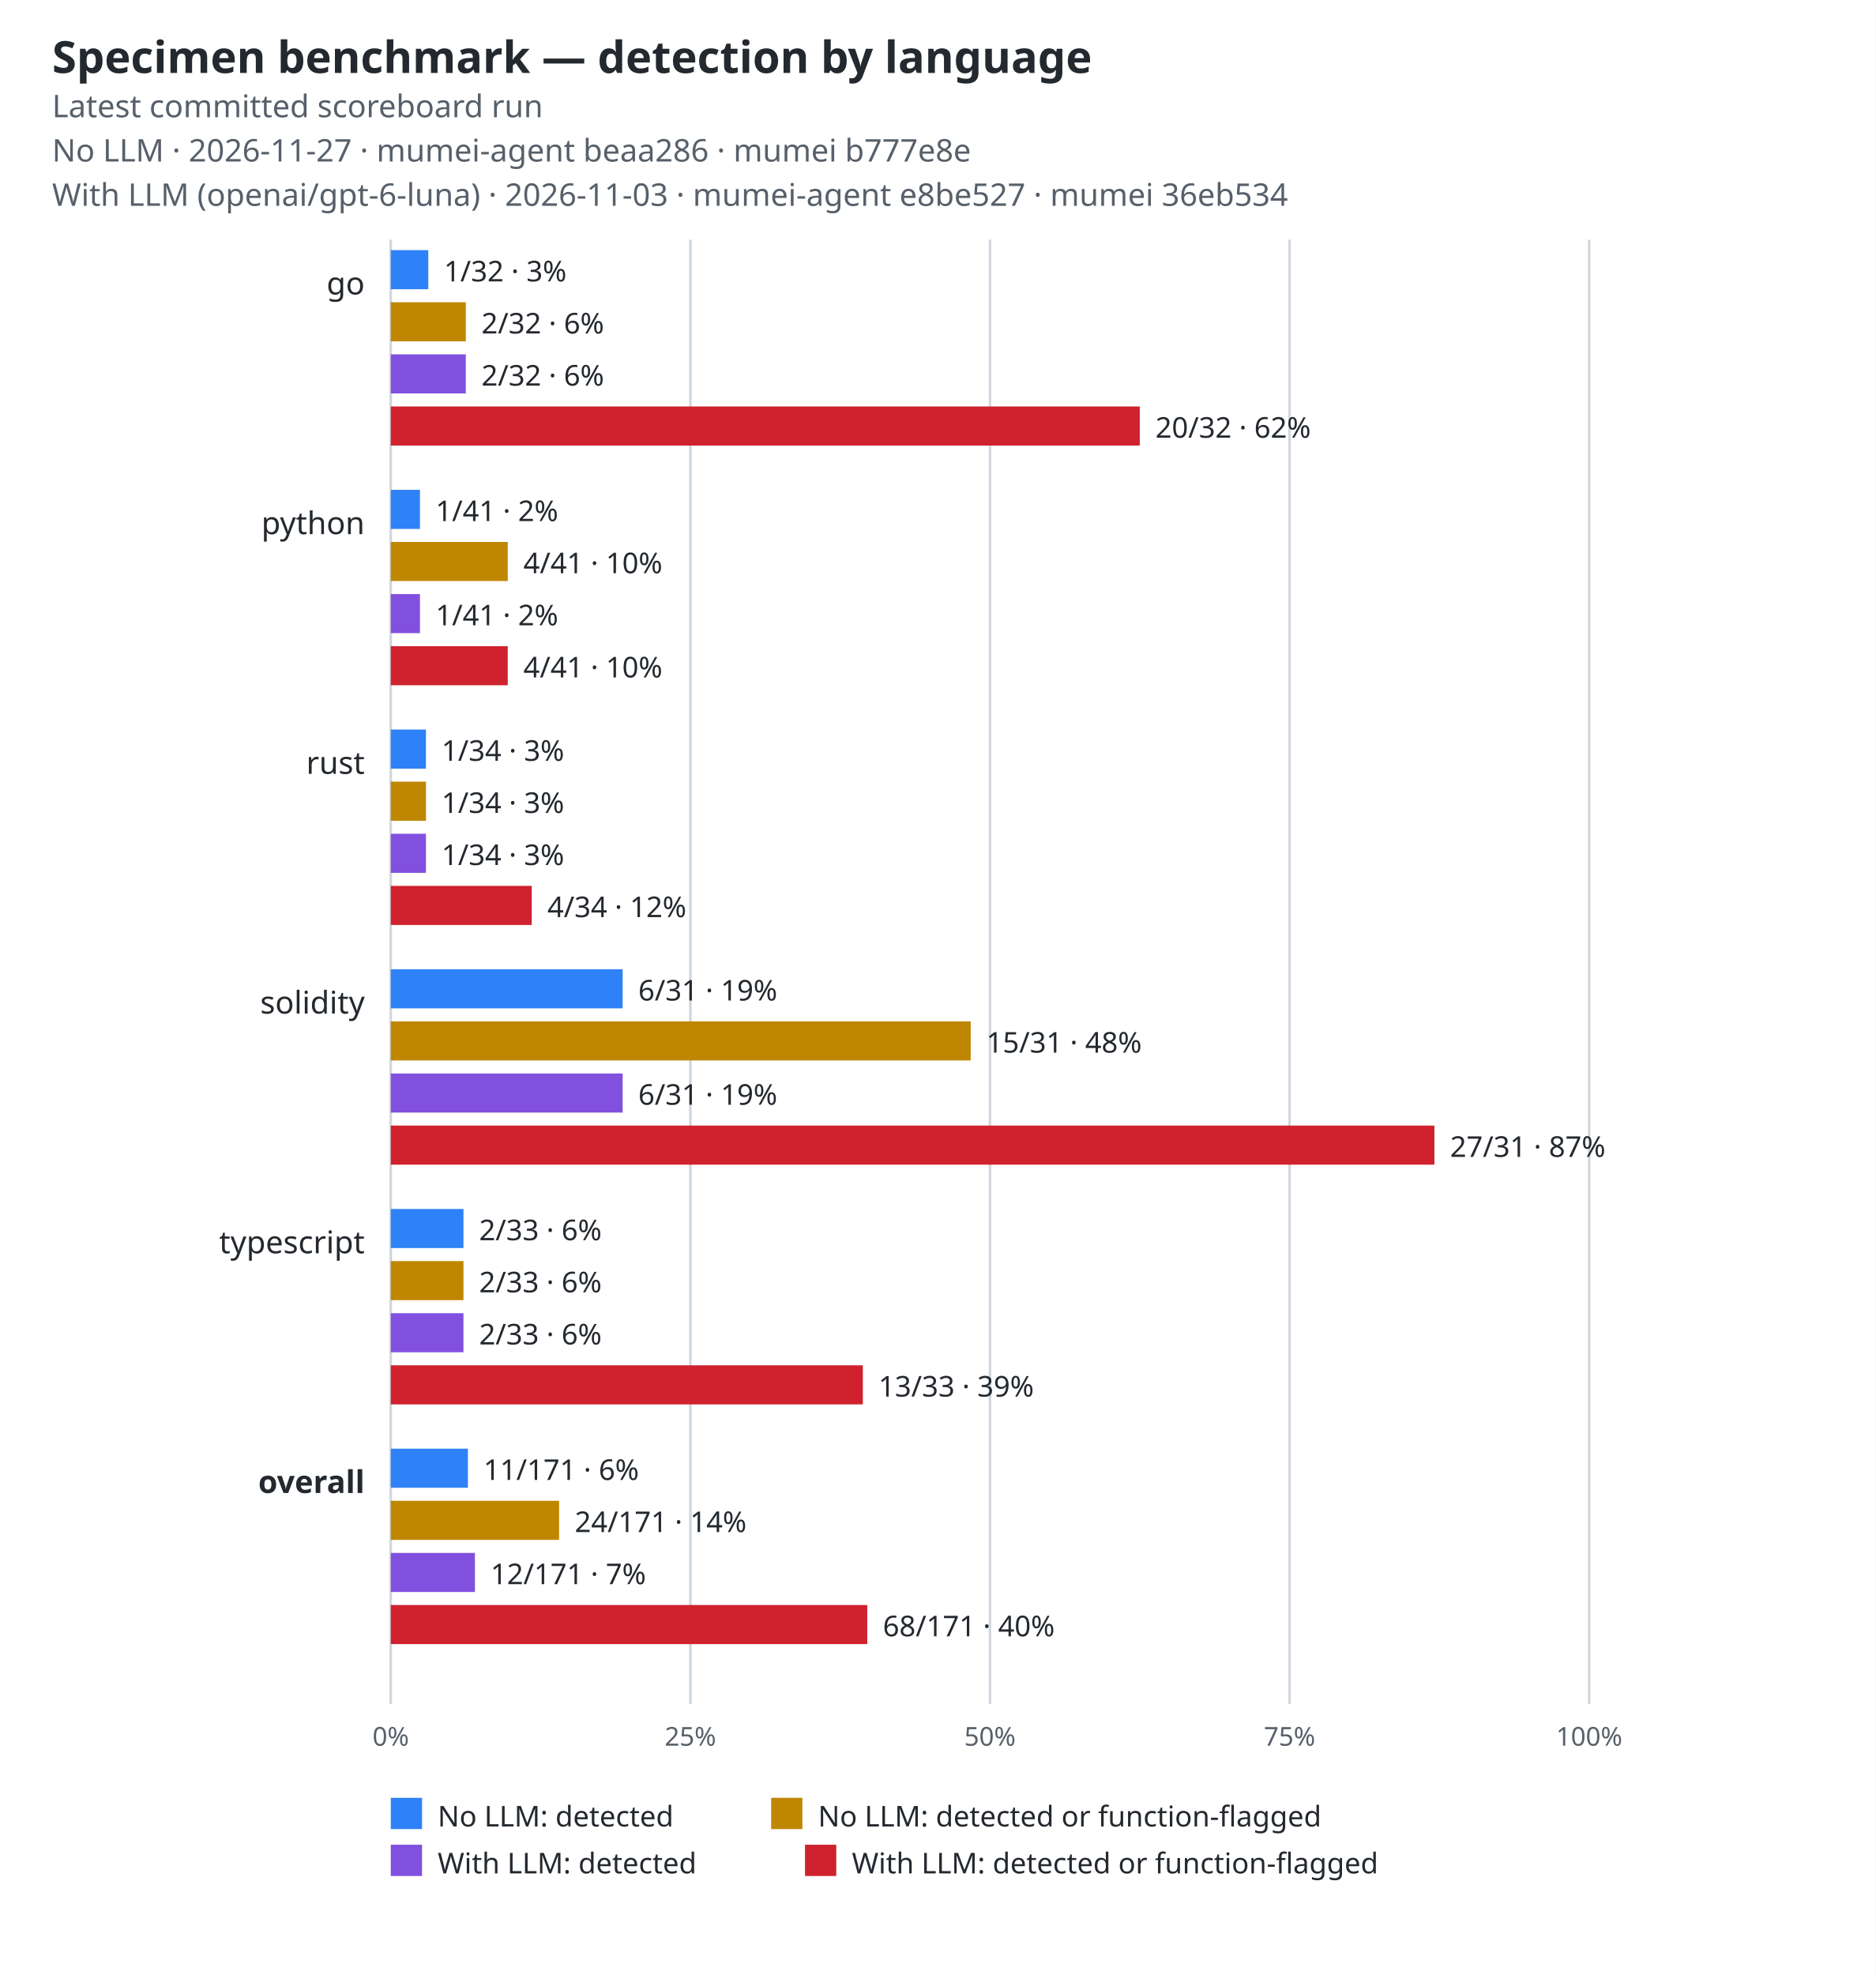
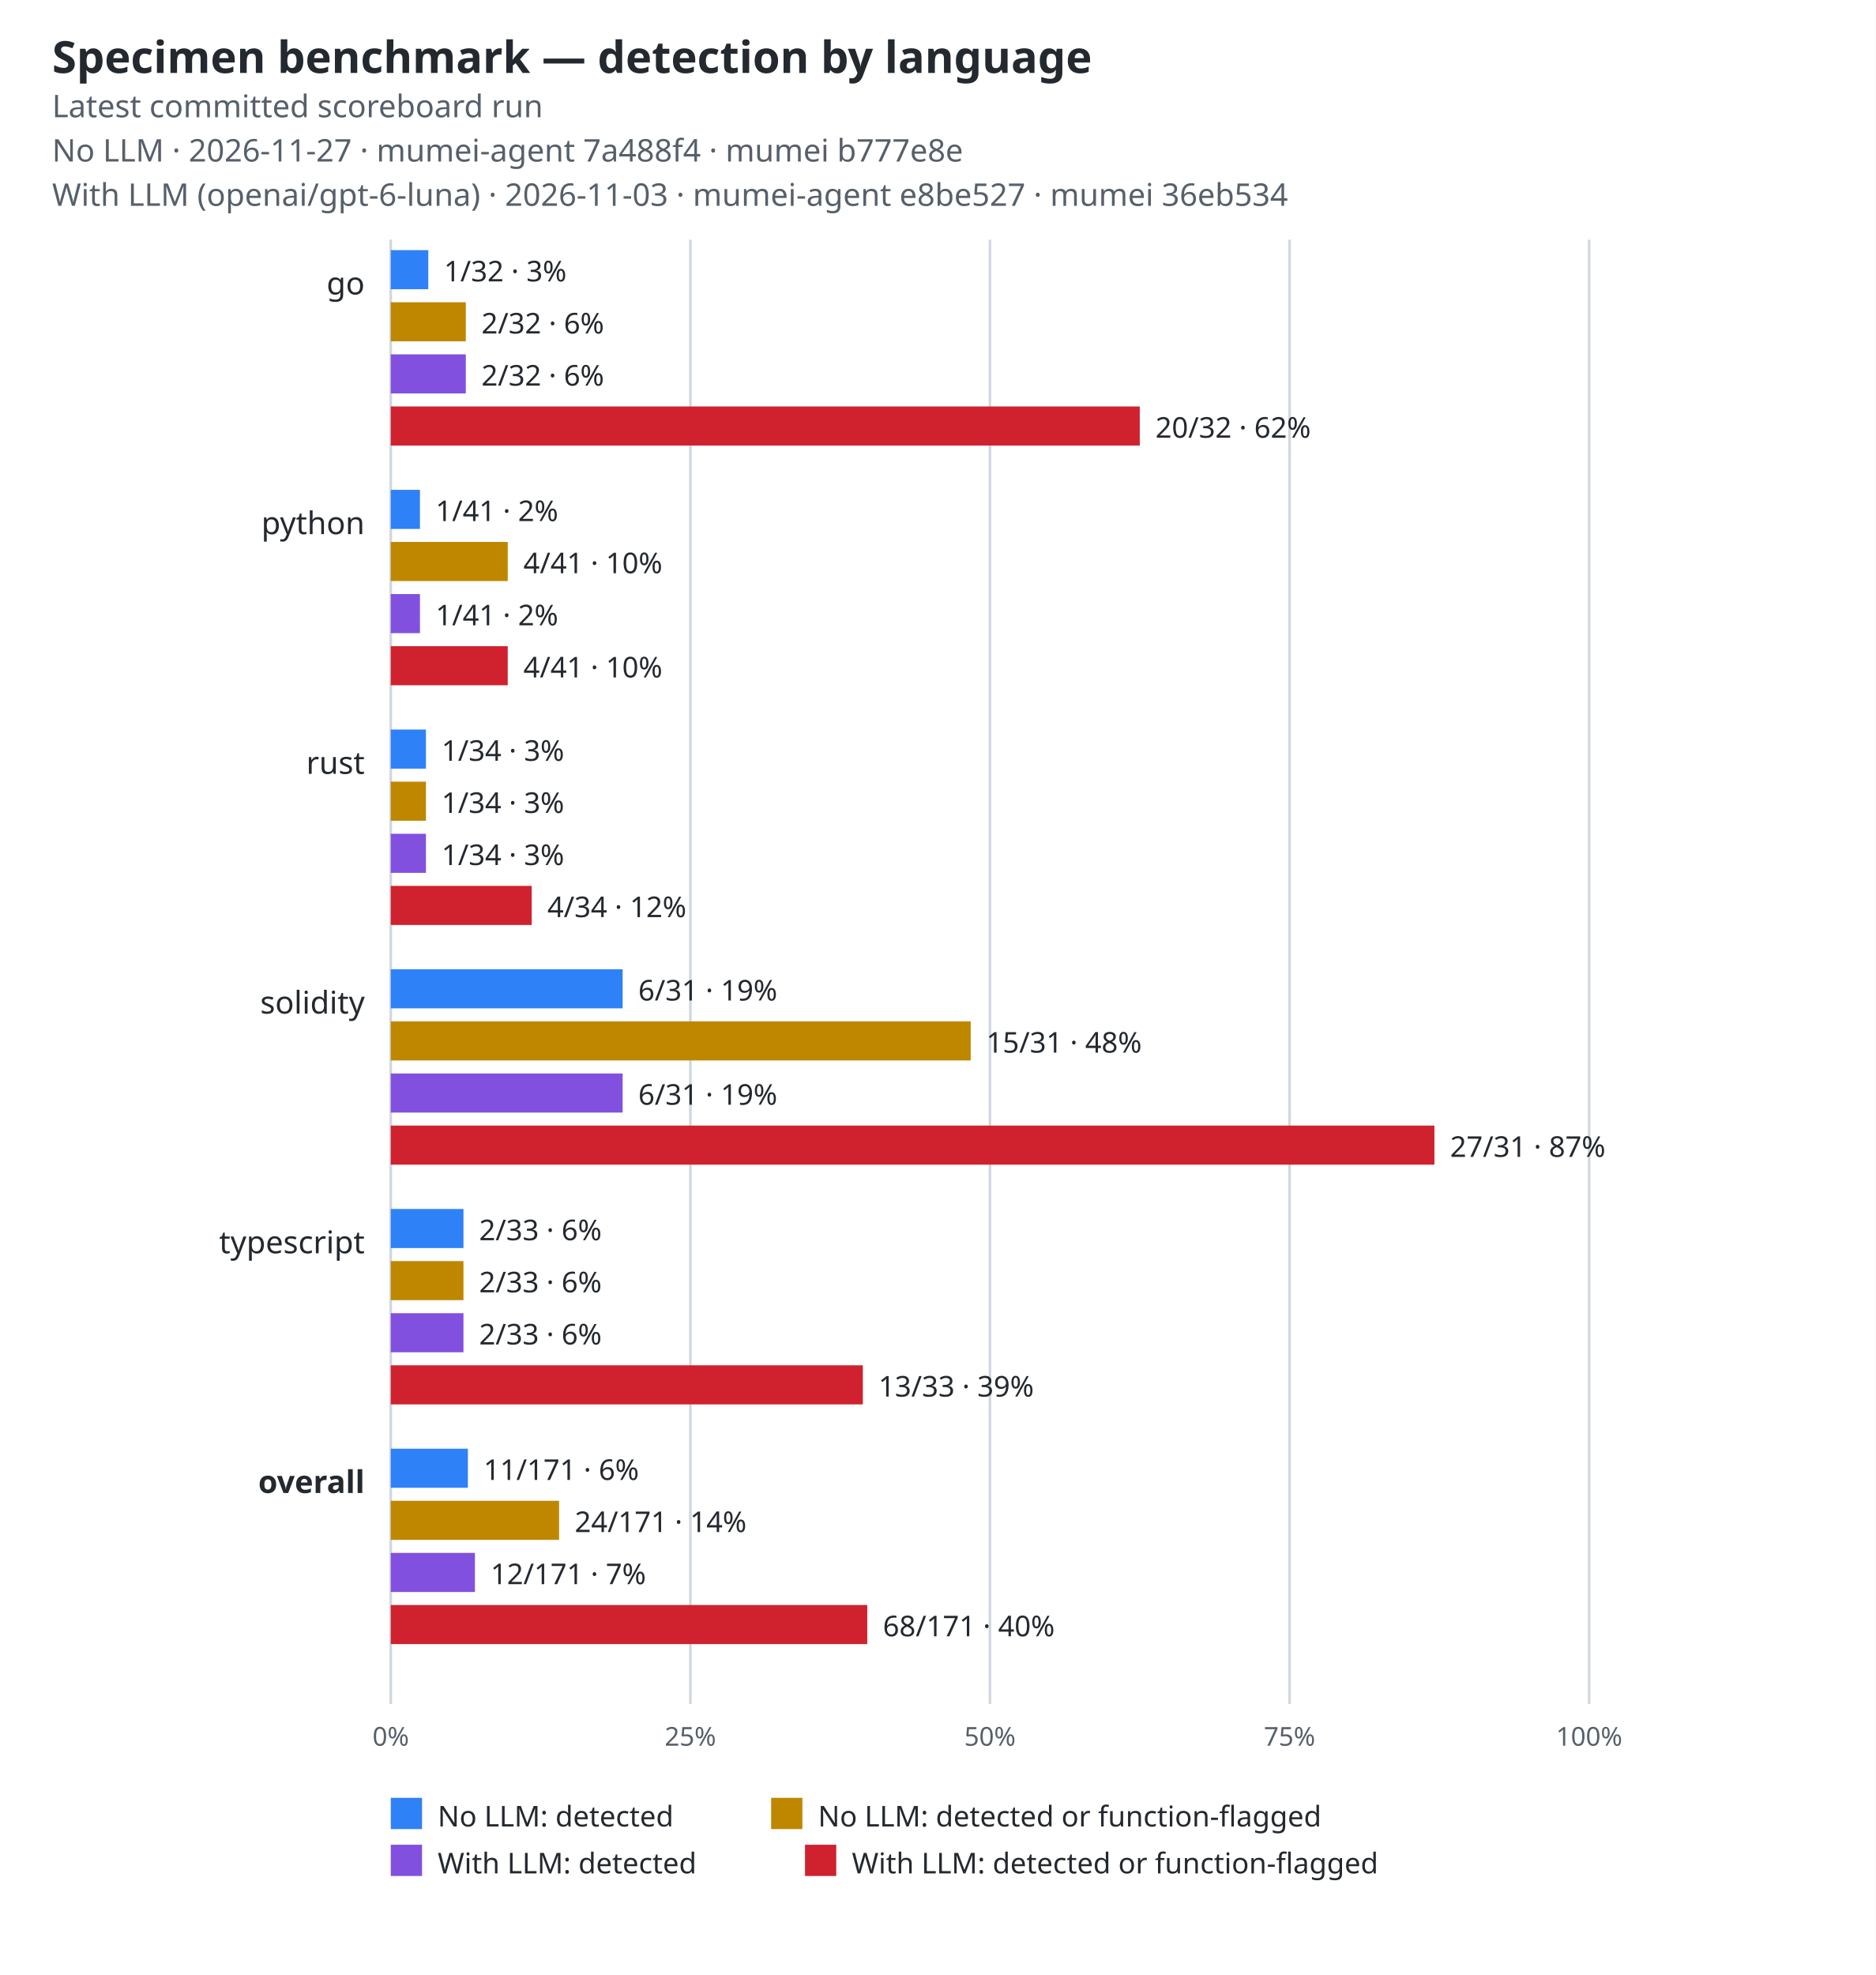
<svg xmlns="http://www.w3.org/2000/svg" viewBox="0 0 720 758" font-family="sans-serif">
  <rect width="720" height="758" fill="white" />
  <text x="20" y="28" font-size="17" font-weight="bold" fill="#24292f">Specimen benchmark — detection by language</text>
  <text x="20" y="45" font-size="12" fill="#57606a">Latest committed scoreboard run</text>
-   <text x="20" y="62" font-size="12" fill="#57606a">No LLM · 2026-11-27 · mumei-agent beaa286 · mumei b777e8e</text>
+   <text x="20" y="62" font-size="12" fill="#57606a">No LLM · 2026-11-27 · mumei-agent 7a488f4 · mumei b777e8e</text>
  <text x="20" y="79" font-size="12" fill="#57606a">With LLM (openai/gpt-6-luna) · 2026-11-03 · mumei-agent e8be527 · mumei 36eb534</text>
  <line x1="150.0" y1="92" x2="150.0" y2="654" stroke="#d0d7de" stroke-width="1" />
  <text x="150.0" y="670" font-size="10" fill="#57606a" text-anchor="middle">0%</text>
  <line x1="265.0" y1="92" x2="265.0" y2="654" stroke="#d0d7de" stroke-width="1" />
  <text x="265.0" y="670" font-size="10" fill="#57606a" text-anchor="middle">25%</text>
  <line x1="380.0" y1="92" x2="380.0" y2="654" stroke="#d0d7de" stroke-width="1" />
  <text x="380.0" y="670" font-size="10" fill="#57606a" text-anchor="middle">50%</text>
  <line x1="495.0" y1="92" x2="495.0" y2="654" stroke="#d0d7de" stroke-width="1" />
  <text x="495.0" y="670" font-size="10" fill="#57606a" text-anchor="middle">75%</text>
  <line x1="610.0" y1="92" x2="610.0" y2="654" stroke="#d0d7de" stroke-width="1" />
  <text x="610.0" y="670" font-size="10" fill="#57606a" text-anchor="middle">100%</text>
  <text x="140" y="113" font-size="12" font-weight="normal" fill="#24292f" text-anchor="end">go</text>
  <rect x="150" y="96" width="14.4" height="15" fill="#2f81f7" />
  <text x="170.4" y="108" font-size="11" fill="#24292f">1/32 · 3%</text>
  <rect x="150" y="116" width="28.8" height="15" fill="#bf8700" />
  <text x="184.8" y="128" font-size="11" fill="#24292f">2/32 · 6%</text>
  <rect x="150" y="136" width="28.8" height="15" fill="#8250df" />
  <text x="184.8" y="148" font-size="11" fill="#24292f">2/32 · 6%</text>
  <rect x="150" y="156" width="287.5" height="15" fill="#cf222e" />
  <text x="443.5" y="168" font-size="11" fill="#24292f">20/32 · 62%</text>
  <text x="140" y="205" font-size="12" font-weight="normal" fill="#24292f" text-anchor="end">python</text>
  <rect x="150" y="188" width="11.2" height="15" fill="#2f81f7" />
  <text x="167.2" y="200" font-size="11" fill="#24292f">1/41 · 2%</text>
  <rect x="150" y="208" width="44.9" height="15" fill="#bf8700" />
  <text x="200.9" y="220" font-size="11" fill="#24292f">4/41 · 10%</text>
  <rect x="150" y="228" width="11.2" height="15" fill="#8250df" />
  <text x="167.2" y="240" font-size="11" fill="#24292f">1/41 · 2%</text>
  <rect x="150" y="248" width="44.9" height="15" fill="#cf222e" />
  <text x="200.9" y="260" font-size="11" fill="#24292f">4/41 · 10%</text>
  <text x="140" y="297" font-size="12" font-weight="normal" fill="#24292f" text-anchor="end">rust</text>
  <rect x="150" y="280" width="13.5" height="15" fill="#2f81f7" />
  <text x="169.5" y="292" font-size="11" fill="#24292f">1/34 · 3%</text>
  <rect x="150" y="300" width="13.5" height="15" fill="#bf8700" />
  <text x="169.5" y="312" font-size="11" fill="#24292f">1/34 · 3%</text>
  <rect x="150" y="320" width="13.5" height="15" fill="#8250df" />
  <text x="169.5" y="332" font-size="11" fill="#24292f">1/34 · 3%</text>
  <rect x="150" y="340" width="54.1" height="15" fill="#cf222e" />
  <text x="210.1" y="352" font-size="11" fill="#24292f">4/34 · 12%</text>
  <text x="140" y="389" font-size="12" font-weight="normal" fill="#24292f" text-anchor="end">solidity</text>
  <rect x="150" y="372" width="89.0" height="15" fill="#2f81f7" />
  <text x="245.0" y="384" font-size="11" fill="#24292f">6/31 · 19%</text>
  <rect x="150" y="392" width="222.6" height="15" fill="#bf8700" />
  <text x="378.6" y="404" font-size="11" fill="#24292f">15/31 · 48%</text>
  <rect x="150" y="412" width="89.0" height="15" fill="#8250df" />
  <text x="245.0" y="424" font-size="11" fill="#24292f">6/31 · 19%</text>
  <rect x="150" y="432" width="400.6" height="15" fill="#cf222e" />
  <text x="556.6" y="444" font-size="11" fill="#24292f">27/31 · 87%</text>
  <text x="140" y="481" font-size="12" font-weight="normal" fill="#24292f" text-anchor="end">typescript</text>
  <rect x="150" y="464" width="27.9" height="15" fill="#2f81f7" />
  <text x="183.9" y="476" font-size="11" fill="#24292f">2/33 · 6%</text>
  <rect x="150" y="484" width="27.9" height="15" fill="#bf8700" />
  <text x="183.9" y="496" font-size="11" fill="#24292f">2/33 · 6%</text>
  <rect x="150" y="504" width="27.9" height="15" fill="#8250df" />
  <text x="183.9" y="516" font-size="11" fill="#24292f">2/33 · 6%</text>
  <rect x="150" y="524" width="181.2" height="15" fill="#cf222e" />
  <text x="337.2" y="536" font-size="11" fill="#24292f">13/33 · 39%</text>
  <text x="140" y="573" font-size="12" font-weight="bold" fill="#24292f" text-anchor="end">overall</text>
  <rect x="150" y="556" width="29.6" height="15" fill="#2f81f7" />
  <text x="185.6" y="568" font-size="11" fill="#24292f">11/171 · 6%</text>
  <rect x="150" y="576" width="64.6" height="15" fill="#bf8700" />
  <text x="220.6" y="588" font-size="11" fill="#24292f">24/171 · 14%</text>
  <rect x="150" y="596" width="32.3" height="15" fill="#8250df" />
  <text x="188.3" y="608" font-size="11" fill="#24292f">12/171 · 7%</text>
  <rect x="150" y="616" width="182.9" height="15" fill="#cf222e" />
  <text x="338.9" y="628" font-size="11" fill="#24292f">68/171 · 40%</text>
  <rect x="150" y="690" width="12" height="12" fill="#2f81f7" />
  <text x="168" y="701" font-size="11" fill="#24292f">No LLM: detected</text>
  <rect x="296" y="690" width="12" height="12" fill="#bf8700" />
  <text x="314" y="701" font-size="11" fill="#24292f">No LLM: detected or function-flagged</text>
  <rect x="150" y="708" width="12" height="12" fill="#8250df" />
  <text x="168" y="719" font-size="11" fill="#24292f">With LLM: detected</text>
  <rect x="309" y="708" width="12" height="12" fill="#cf222e" />
  <text x="327" y="719" font-size="11" fill="#24292f">With LLM: detected or function-flagged</text>
</svg>
